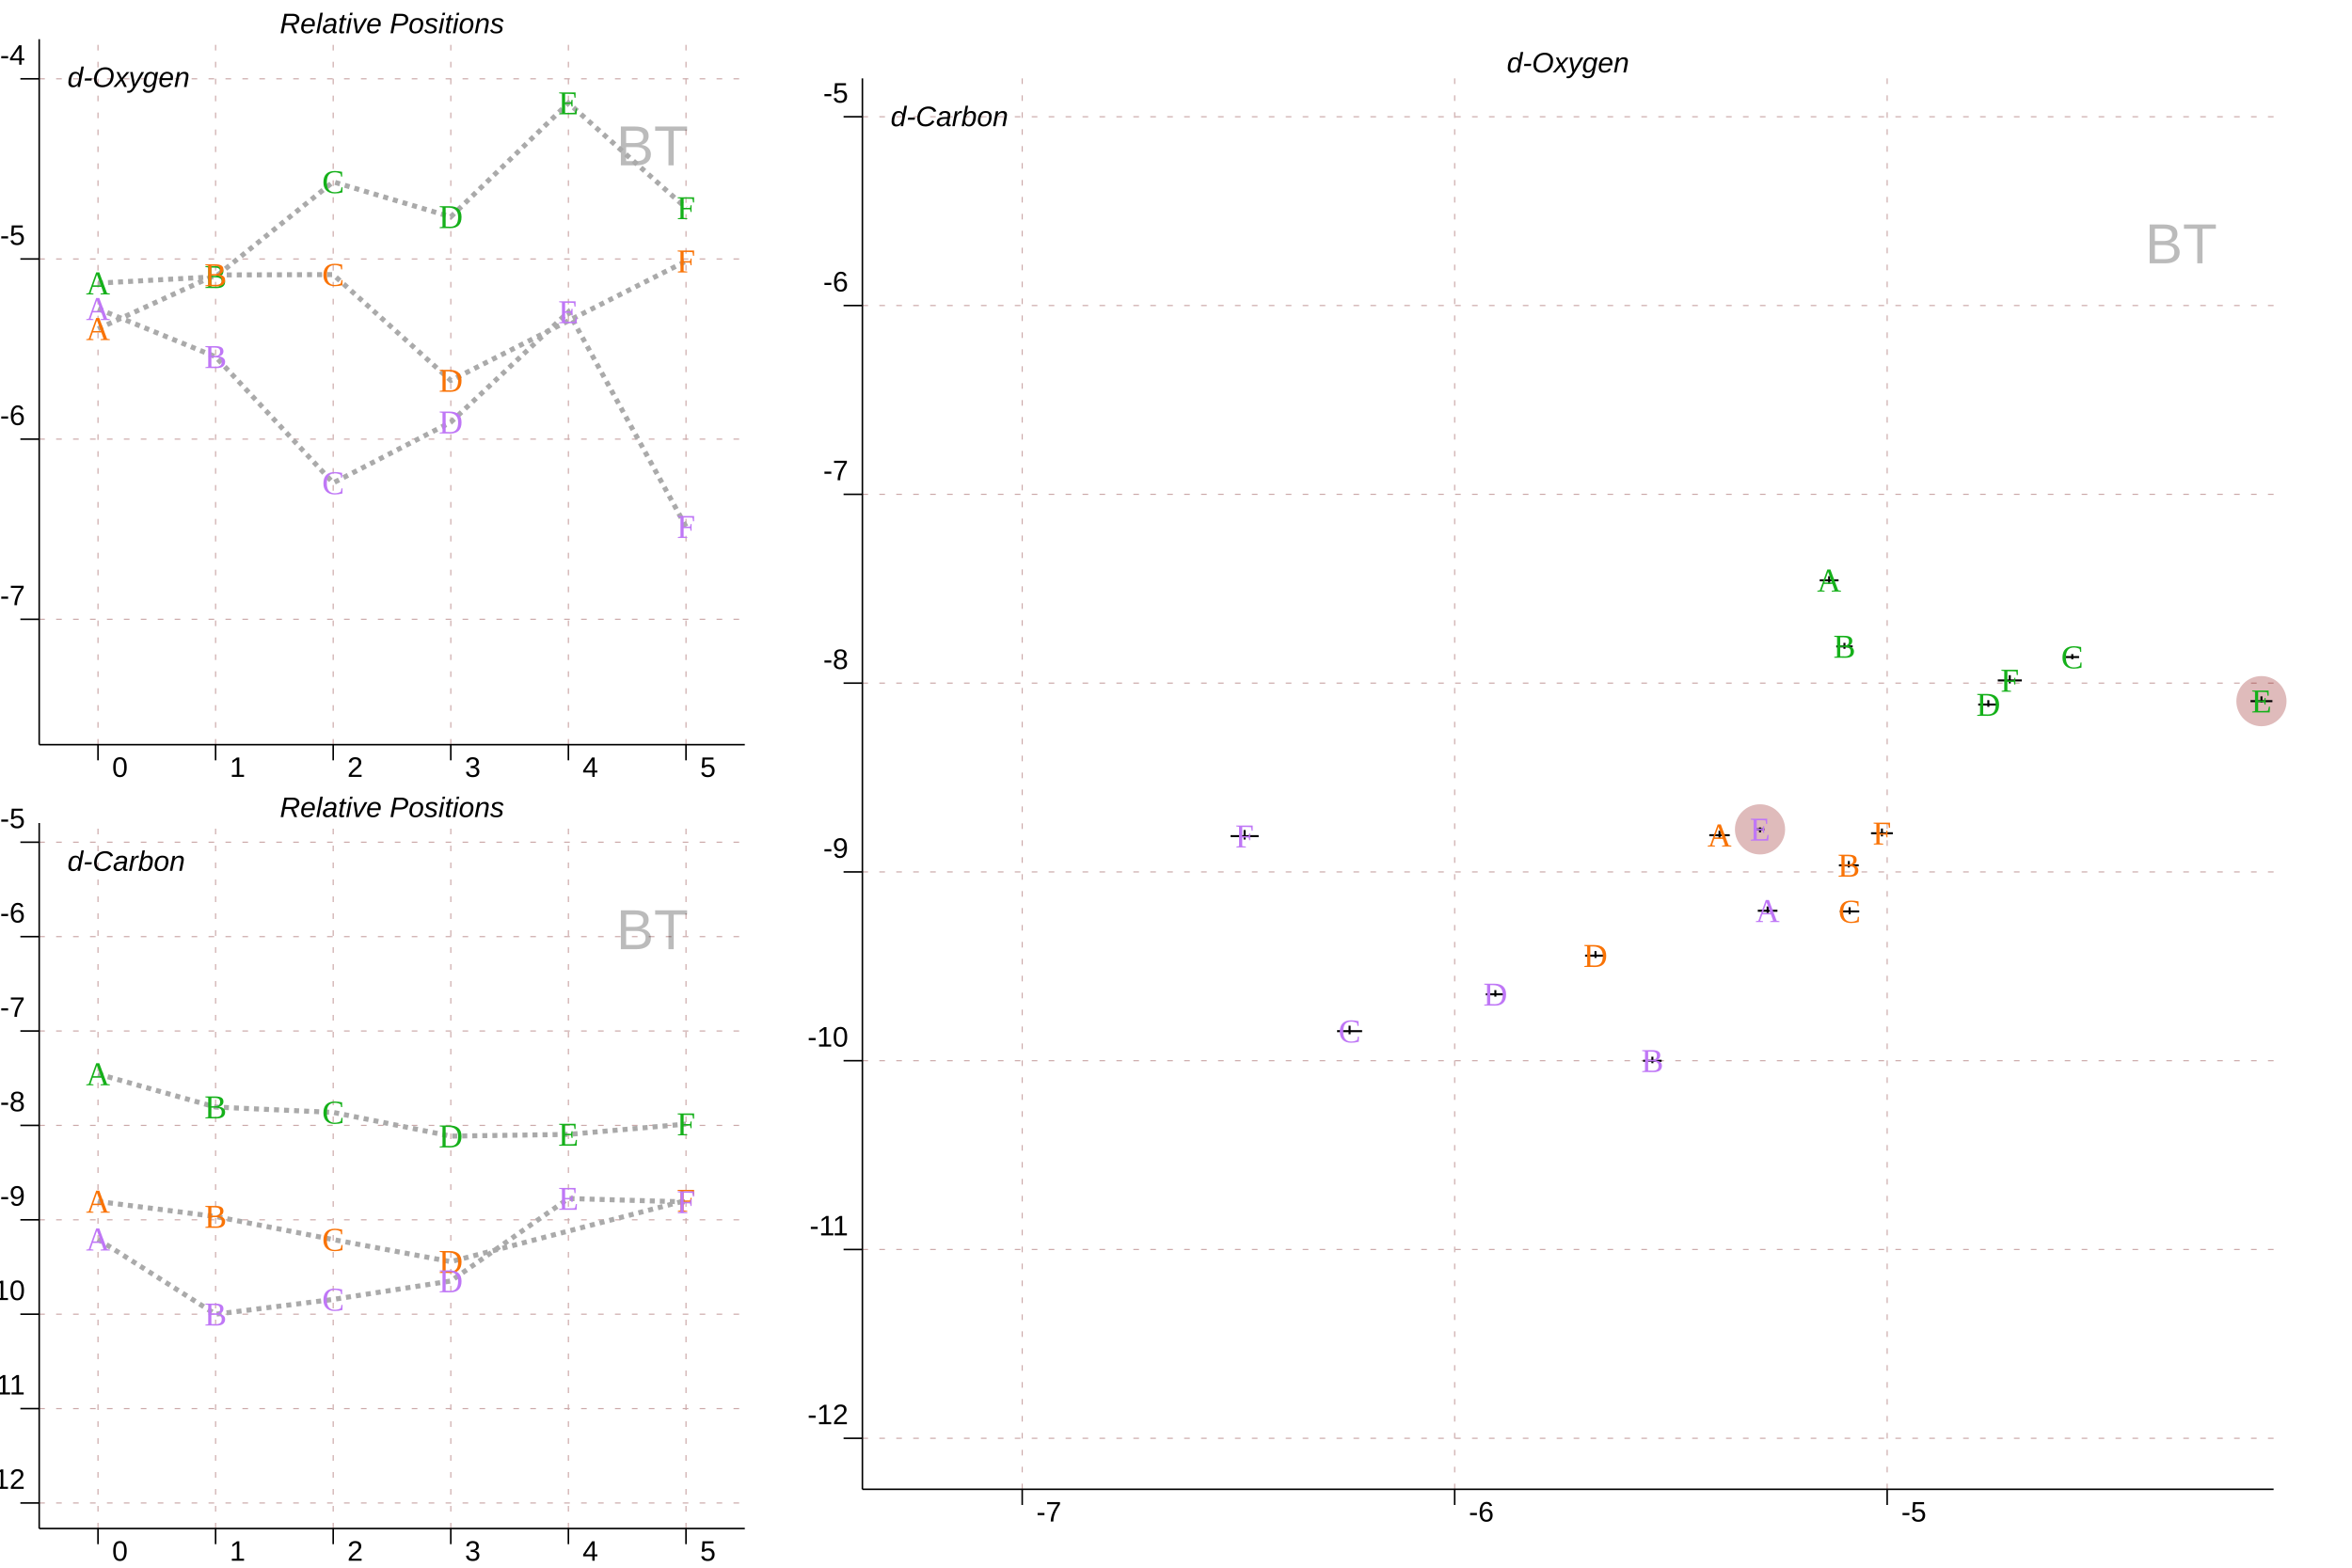
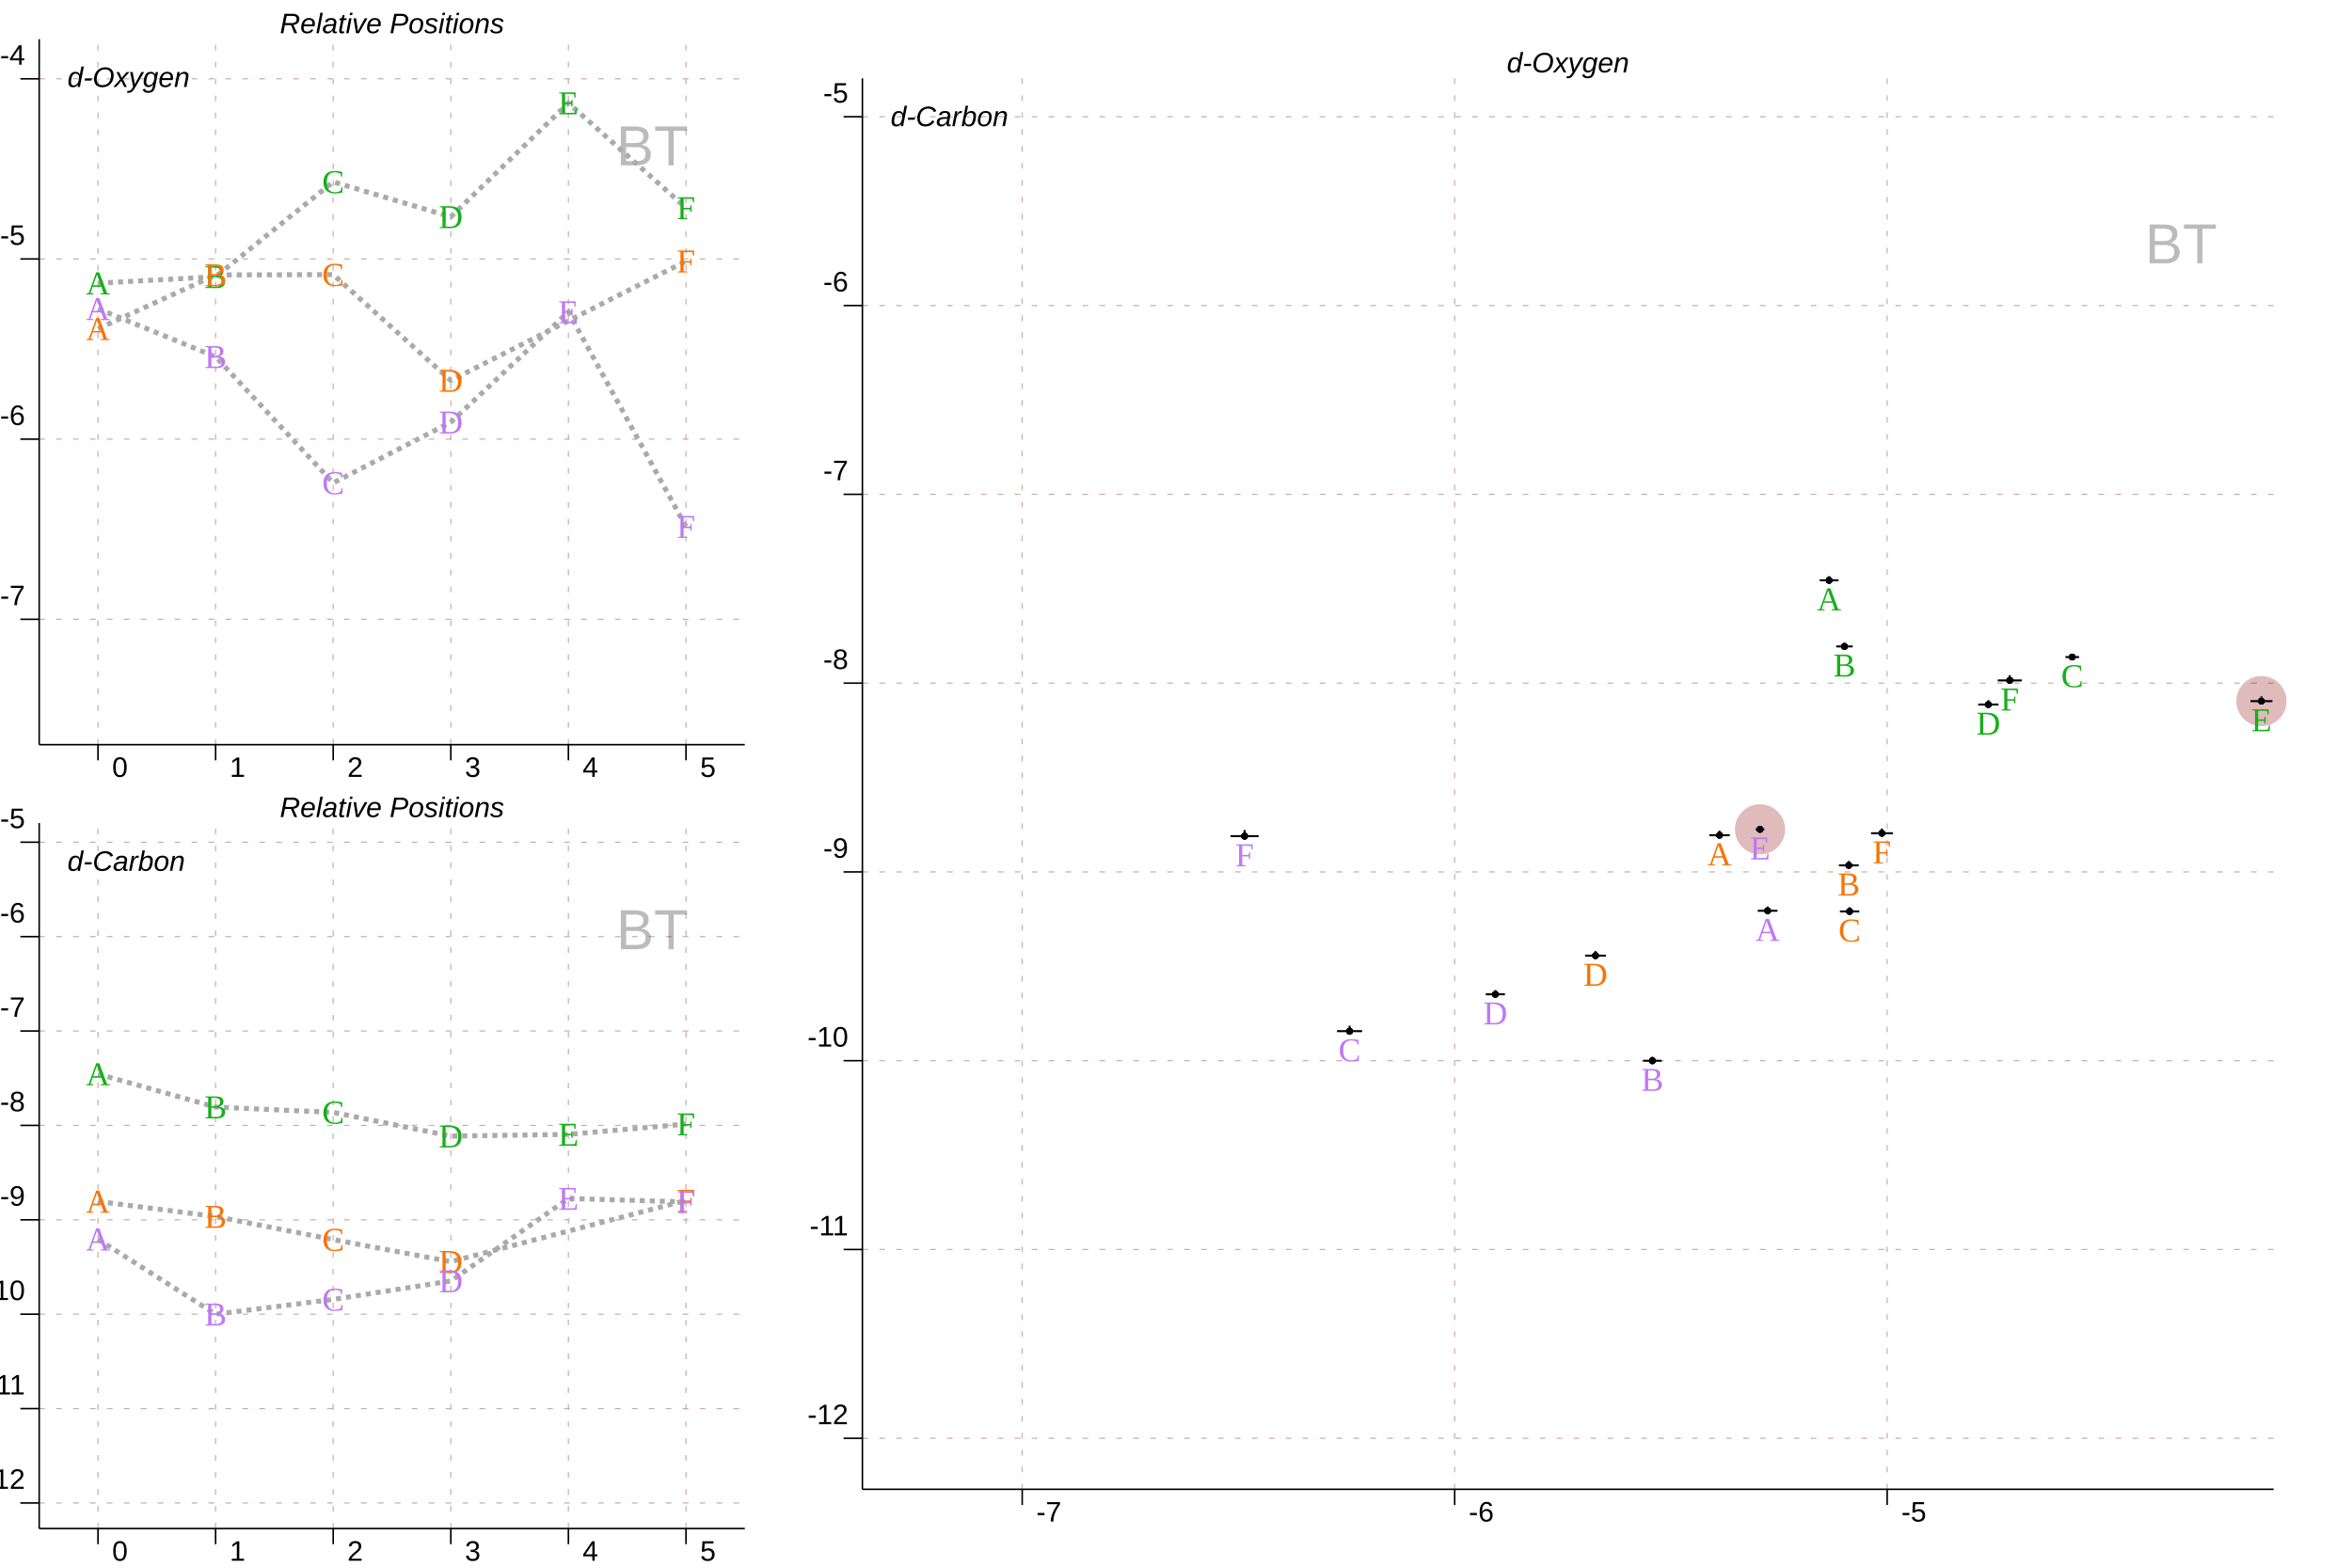
<svg xmlns="http://www.w3.org/2000/svg" height="1000" version="1.1" viewBox="0 0 1500 1000" width="1500">
  <g>
    <g transform="matrix(1.00,0.00,0.00,1.00,0.00,0.00)">
      <g>
        <g transform="matrix(1.00,0.00,0.00,1.00,0.00,0.00)">
          <svg height="1000" version="1.1" viewBox="0 0 500 1000" width="500">
            <g>
              <g transform="matrix(1.00,0.00,0.00,1.00,0.00,0.00)">
                <g>
                  <g transform="matrix(1.00,0.00,0.00,1.00,0.00,0.00)">
                    <svg height="500" version="1.1" viewBox="0 0 500 500" width="500">
                      <g>
                        <g stroke-dasharray="3.6 7.2" stroke-width="0.72" stroke="#caa">
                          <line x1="62.50" x2="62.50" y1="475.00" y2="25.00" />
                          <line x1="137.50" x2="137.50" y1="475.00" y2="25.00" />
                          <line x1="212.50" x2="212.50" y1="475.00" y2="25.00" />
                          <line x1="287.50" x2="287.50" y1="475.00" y2="25.00" />
                          <line x1="362.50" x2="362.50" y1="475.00" y2="25.00" />
                          <line x1="437.50" x2="437.50" y1="475.00" y2="25.00" />
                          <line x1="25.00" x2="475.00" y1="395.03" y2="395.03" />
                          <line x1="25.00" x2="475.00" y1="280.11" y2="280.11" />
                          <line x1="25.00" x2="475.00" y1="165.19" y2="165.19" />
                          <line x1="25.00" x2="475.00" y1="50.27" y2="50.27" />
                        </g>
                        <g>
                          <text dominant-baseline="hanging" dx="-36.0" dy="18.0" fill="#0004" font-family="Arial, sans-serif" font-size="36" stroke="none" text-anchor="end" x="475.00" y="62.50">BT</text>
                        </g>
                        <g>
                          <text dominant-baseline="text-bottom" dy="0" fill="black" font-family="Arial, sans-serif" font-size="18.0" font-style="italic" stroke="none" text-anchor="middle" x="250.00" y="25.00">Relative Positions</text>
                        </g>
                        <g>
                          <text dominant-baseline="hanging" dx="18.0" dy="18.0" fill="black" font-family="Arial, sans-serif" font-size="18.0" font-style="italic" stroke="none" text-anchor="beginning" text-orientation="sideways" x="25.00" y="25.00">d-Oxygen</text>
                        </g>
                        <polyline fill="none" points="62.50,180.61 137.50,176.54 212.50,116.00 287.50,138.30 362.50,65.73 437.50,132.60" stroke-dasharray="3.2 3.2" stroke-width="3.2" stroke="#aaa" />
                        <polyline fill="none" points="62.50,209.74 137.50,175.38 212.50,175.17 287.50,242.70 437.50,166.58" stroke-dasharray="3.2 3.2" stroke-width="3.2" stroke="#aaa" />
                        <polyline fill="none" points="62.50,196.95 137.50,227.57 212.50,308.04 287.50,269.30 362.50,198.98 437.50,335.94" stroke-dasharray="3.2 3.2" stroke-width="3.2" stroke="#aaa" />
                        <g>
                          <text dominant-baseline="central" fill="#15b01a" font-size="21.333" stroke="none" text-anchor="middle" x="62.50" y="180.61">A</text>
                          <text dominant-baseline="central" fill="#15b01a" font-size="21.333" stroke="none" text-anchor="middle" x="137.50" y="176.54">B</text>
                          <text dominant-baseline="central" fill="#15b01a" font-size="21.333" stroke="none" text-anchor="middle" x="212.50" y="116.00">C</text>
                          <text dominant-baseline="central" fill="#15b01a" font-size="21.333" stroke="none" text-anchor="middle" x="287.50" y="138.30">D</text>
                          <text dominant-baseline="central" fill="#15b01a" font-size="21.333" stroke="none" text-anchor="middle" x="362.50" y="65.73">E</text>
                          <text dominant-baseline="central" fill="#15b01a" font-size="21.333" stroke="none" text-anchor="middle" x="437.50" y="132.60">F</text>
                        </g>
                        <g>
                          <text dominant-baseline="central" fill="#f97306" font-size="21.333" stroke="none" text-anchor="middle" x="62.50" y="209.74">A</text>
                          <text dominant-baseline="central" fill="#f97306" font-size="21.333" stroke="none" text-anchor="middle" x="137.50" y="175.38">B</text>
                          <text dominant-baseline="central" fill="#f97306" font-size="21.333" stroke="none" text-anchor="middle" x="212.50" y="175.17">C</text>
                          <text dominant-baseline="central" fill="#f97306" font-size="21.333" stroke="none" text-anchor="middle" x="287.50" y="242.70">D</text>
                          <text dominant-baseline="central" fill="#f97306" font-size="21.333" stroke="none" text-anchor="middle" x="437.50" y="166.58">F</text>
                        </g>
                        <g>
                          <text dominant-baseline="central" fill="#bf77f6" font-size="21.333" stroke="none" text-anchor="middle" x="62.50" y="196.95">A</text>
                          <text dominant-baseline="central" fill="#bf77f6" font-size="21.333" stroke="none" text-anchor="middle" x="137.50" y="227.57">B</text>
                          <text dominant-baseline="central" fill="#bf77f6" font-size="21.333" stroke="none" text-anchor="middle" x="212.50" y="308.04">C</text>
                          <text dominant-baseline="central" fill="#bf77f6" font-size="21.333" stroke="none" text-anchor="middle" x="287.50" y="269.30">D</text>
                          <text dominant-baseline="central" fill="#bf77f6" font-size="21.333" stroke="none" text-anchor="middle" x="362.50" y="198.98">E</text>
                          <text dominant-baseline="central" fill="#bf77f6" font-size="21.333" stroke="none" text-anchor="middle" x="437.50" y="335.94">F</text>
                        </g>
                        <g stroke="black">
                          <line x1="62.50" x2="62.50" y1="475.00" y2="485.00" />
                          <line x1="137.50" x2="137.50" y1="475.00" y2="485.00" />
                          <line x1="212.50" x2="212.50" y1="475.00" y2="485.00" />
                          <line x1="287.50" x2="287.50" y1="475.00" y2="485.00" />
                          <line x1="362.50" x2="362.50" y1="475.00" y2="485.00" />
                          <line x1="437.50" x2="437.50" y1="475.00" y2="485.00" />
                          <g fill="black" font-family="Arial, sans-serif" font-size="18.0" stroke="none" text-anchor="start" transform="translate(9.0 0.0)">
                            <text x="62.50" y="495.57">0</text>
                            <text x="137.50" y="495.57">1</text>
                            <text x="212.50" y="495.57">2</text>
                            <text x="287.50" y="495.57">3</text>
                            <text x="362.50" y="495.57">4</text>
                            <text x="437.50" y="495.57">5</text>
                          </g>
                          <line x1="25.00" x2="475.00" y1="475.00" y2="475.00" />
                        </g>
                        <g stroke="black">
                          <line x1="25.00" x2="13.00" y1="395.03" y2="395.03" />
                          <line x1="25.00" x2="13.00" y1="280.11" y2="280.11" />
                          <line x1="25.00" x2="13.00" y1="165.19" y2="165.19" />
                          <line x1="25.00" x2="13.00" y1="50.27" y2="50.27" />
                          <g fill="black" font-family="Arial, sans-serif" font-size="18.0" stroke="none" text-anchor="end">
                            <text x="16.00" y="386.03">-7</text>
                            <text x="16.00" y="271.11">-6</text>
                            <text x="16.00" y="156.19">-5</text>
                            <text x="16.00" y="41.27">-4</text>
                          </g>
                          <line x1="25.00" x2="25.00" y1="475.00" y2="25.00" />
                        </g>
                      </g>
                    </svg>
                  </g>
                </g>
              </g>
              <g transform="matrix(1.00,0.00,0.00,1.00,0.00,500.00)">
                <g>
                  <g transform="matrix(1.00,0.00,0.00,1.00,0.00,0.00)">
                    <svg height="500" version="1.1" viewBox="0 0 500 500" width="500">
                      <g>
                        <g stroke-dasharray="3.6 7.2" stroke-width="0.72" stroke="#caa">
                          <line x1="62.50" x2="62.50" y1="475.00" y2="25.00" />
                          <line x1="137.50" x2="137.50" y1="475.00" y2="25.00" />
                          <line x1="212.50" x2="212.50" y1="475.00" y2="25.00" />
                          <line x1="287.50" x2="287.50" y1="475.00" y2="25.00" />
                          <line x1="362.50" x2="362.50" y1="475.00" y2="25.00" />
                          <line x1="437.50" x2="437.50" y1="475.00" y2="25.00" />
                          <line x1="25.00" x2="475.00" y1="458.73" y2="458.73" />
                          <line x1="25.00" x2="475.00" y1="398.52" y2="398.52" />
                          <line x1="25.00" x2="475.00" y1="338.30" y2="338.30" />
                          <line x1="25.00" x2="475.00" y1="278.09" y2="278.09" />
                          <line x1="25.00" x2="475.00" y1="217.87" y2="217.87" />
                          <line x1="25.00" x2="475.00" y1="157.66" y2="157.66" />
                          <line x1="25.00" x2="475.00" y1="97.45" y2="97.45" />
                          <line x1="25.00" x2="475.00" y1="37.23" y2="37.23" />
                        </g>
                        <g>
                          <text dominant-baseline="hanging" dx="-36.0" dy="18.0" fill="#0004" font-family="Arial, sans-serif" font-size="36" stroke="none" text-anchor="end" x="475.00" y="62.50">BT</text>
                        </g>
                        <g>
                          <text dominant-baseline="text-bottom" dy="0" fill="black" font-family="Arial, sans-serif" font-size="18.0" font-style="italic" stroke="none" text-anchor="middle" x="250.00" y="25.00">Relative Positions</text>
                        </g>
                        <g>
                          <text dominant-baseline="hanging" dx="18.0" dy="18.0" fill="black" font-family="Arial, sans-serif" font-size="18.0" font-style="italic" stroke="none" text-anchor="beginning" text-orientation="sideways" x="25.00" y="25.00">d-Carbon</text>
                        </g>
                        <polyline fill="none" points="62.50,185.08 137.50,206.18 212.50,209.56 287.50,224.71 362.50,223.62 437.50,217.02" stroke-dasharray="3.2 3.2" stroke-width="3.2" stroke="#aaa" />
                        <polyline fill="none" points="62.50,266.38 137.50,276.00 212.50,290.70 287.50,304.79 437.50,265.76" stroke-dasharray="3.2 3.2" stroke-width="3.2" stroke="#aaa" />
                        <polyline fill="none" points="62.50,290.48 137.50,338.32 212.50,328.88 287.50,317.13 362.50,264.51 437.50,266.68" stroke-dasharray="3.2 3.2" stroke-width="3.2" stroke="#aaa" />
                        <g>
                          <text dominant-baseline="central" fill="#15b01a" font-size="21.333" stroke="none" text-anchor="middle" x="62.50" y="185.08">A</text>
                          <text dominant-baseline="central" fill="#15b01a" font-size="21.333" stroke="none" text-anchor="middle" x="137.50" y="206.18">B</text>
                          <text dominant-baseline="central" fill="#15b01a" font-size="21.333" stroke="none" text-anchor="middle" x="212.50" y="209.56">C</text>
                          <text dominant-baseline="central" fill="#15b01a" font-size="21.333" stroke="none" text-anchor="middle" x="287.50" y="224.71">D</text>
                          <text dominant-baseline="central" fill="#15b01a" font-size="21.333" stroke="none" text-anchor="middle" x="362.50" y="223.62">E</text>
                          <text dominant-baseline="central" fill="#15b01a" font-size="21.333" stroke="none" text-anchor="middle" x="437.50" y="217.02">F</text>
                        </g>
                        <g>
                          <text dominant-baseline="central" fill="#f97306" font-size="21.333" stroke="none" text-anchor="middle" x="62.50" y="266.38">A</text>
                          <text dominant-baseline="central" fill="#f97306" font-size="21.333" stroke="none" text-anchor="middle" x="137.50" y="276.00">B</text>
                          <text dominant-baseline="central" fill="#f97306" font-size="21.333" stroke="none" text-anchor="middle" x="212.50" y="290.70">C</text>
                          <text dominant-baseline="central" fill="#f97306" font-size="21.333" stroke="none" text-anchor="middle" x="287.50" y="304.79">D</text>
                          <text dominant-baseline="central" fill="#f97306" font-size="21.333" stroke="none" text-anchor="middle" x="437.50" y="265.76">F</text>
                        </g>
                        <g>
                          <text dominant-baseline="central" fill="#bf77f6" font-size="21.333" stroke="none" text-anchor="middle" x="62.50" y="290.48">A</text>
                          <text dominant-baseline="central" fill="#bf77f6" font-size="21.333" stroke="none" text-anchor="middle" x="137.50" y="338.32">B</text>
                          <text dominant-baseline="central" fill="#bf77f6" font-size="21.333" stroke="none" text-anchor="middle" x="212.50" y="328.88">C</text>
                          <text dominant-baseline="central" fill="#bf77f6" font-size="21.333" stroke="none" text-anchor="middle" x="287.50" y="317.13">D</text>
                          <text dominant-baseline="central" fill="#bf77f6" font-size="21.333" stroke="none" text-anchor="middle" x="362.50" y="264.51">E</text>
                          <text dominant-baseline="central" fill="#bf77f6" font-size="21.333" stroke="none" text-anchor="middle" x="437.50" y="266.68">F</text>
                        </g>
                        <g stroke="black">
                          <line x1="62.50" x2="62.50" y1="475.00" y2="485.00" />
                          <line x1="137.50" x2="137.50" y1="475.00" y2="485.00" />
                          <line x1="212.50" x2="212.50" y1="475.00" y2="485.00" />
                          <line x1="287.50" x2="287.50" y1="475.00" y2="485.00" />
                          <line x1="362.50" x2="362.50" y1="475.00" y2="485.00" />
                          <line x1="437.50" x2="437.50" y1="475.00" y2="485.00" />
                          <g fill="black" font-family="Arial, sans-serif" font-size="18.0" stroke="none" text-anchor="start" transform="translate(9.0 0.0)">
                            <text x="62.50" y="495.57">0</text>
                            <text x="137.50" y="495.57">1</text>
                            <text x="212.50" y="495.57">2</text>
                            <text x="287.50" y="495.57">3</text>
                            <text x="362.50" y="495.57">4</text>
                            <text x="437.50" y="495.57">5</text>
                          </g>
                          <line x1="25.00" x2="475.00" y1="475.00" y2="475.00" />
                        </g>
                        <g stroke="black">
                          <line x1="25.00" x2="13.00" y1="458.73" y2="458.73" />
                          <line x1="25.00" x2="13.00" y1="398.52" y2="398.52" />
                          <line x1="25.00" x2="13.00" y1="338.30" y2="338.30" />
                          <line x1="25.00" x2="13.00" y1="278.09" y2="278.09" />
                          <line x1="25.00" x2="13.00" y1="217.87" y2="217.87" />
                          <line x1="25.00" x2="13.00" y1="157.66" y2="157.66" />
                          <line x1="25.00" x2="13.00" y1="97.45" y2="97.45" />
                          <line x1="25.00" x2="13.00" y1="37.23" y2="37.23" />
                          <g fill="black" font-family="Arial, sans-serif" font-size="18.0" stroke="none" text-anchor="end">
                            <text x="16.00" y="449.73">-12</text>
                            <text x="16.00" y="389.52">-11</text>
                            <text x="16.00" y="329.30">-10</text>
                            <text x="16.00" y="269.09">-9</text>
                            <text x="16.00" y="208.87">-8</text>
                            <text x="16.00" y="148.66">-7</text>
                            <text x="16.00" y="88.45">-6</text>
                            <text x="16.00" y="28.23">-5</text>
                          </g>
                          <line x1="25.00" x2="25.00" y1="475.00" y2="25.00" />
                        </g>
                      </g>
                    </svg>
                  </g>
                </g>
              </g>
            </g>
          </svg>
        </g>
        <g transform="matrix(1.00,0.00,0.00,1.00,500.00,0.00)">
          <svg height="1000" version="1.1" viewBox="0 0 1000 1000" width="1000">
            <g>
              <g stroke-dasharray="3.6 7.2" stroke-width="0.72" stroke="#caa">
                <line x1="151.92" x2="151.92" y1="950.00" y2="50.00" />
                <line x1="427.73" x2="427.73" y1="950.00" y2="50.00" />
                <line x1="703.55" x2="703.55" y1="950.00" y2="50.00" />
                <line x1="50.00" x2="950.00" y1="917.46" y2="917.46" />
                <line x1="50.00" x2="950.00" y1="797.03" y2="797.03" />
                <line x1="50.00" x2="950.00" y1="676.60" y2="676.60" />
                <line x1="50.00" x2="950.00" y1="556.18" y2="556.18" />
                <line x1="50.00" x2="950.00" y1="435.75" y2="435.75" />
                <line x1="50.00" x2="950.00" y1="315.32" y2="315.32" />
                <line x1="50.00" x2="950.00" y1="194.89" y2="194.89" />
                <line x1="50.00" x2="950.00" y1="74.47" y2="74.47" />
              </g>
              <g>
                <text dominant-baseline="hanging" dx="-36.0" dy="18.0" fill="#0004" font-family="Arial, sans-serif" font-size="36" stroke="none" text-anchor="end" x="950.00" y="125.00">BT</text>
              </g>
              <g>
                <text dominant-baseline="text-bottom" dy="0" fill="black" font-family="Arial, sans-serif" font-size="18.0" font-style="italic" stroke="none" text-anchor="middle" x="500.00" y="50.00">d-Oxygen</text>
              </g>
              <g>
                <text dominant-baseline="hanging" dx="18.0" dy="18.0" fill="black" font-family="Arial, sans-serif" font-size="18.0" font-style="italic" stroke="none" text-anchor="beginning" text-orientation="sideways" x="50.00" y="50.00">d-Carbon</text>
              </g>
              <g>
                <circle cx="942.25" cy="447.25" fill="#8004" r="16.0" />
              </g>
              <g>
</g>
              <g>
                <circle cx="622.46" cy="529.03" fill="#8004" r="16.0" />
              </g>
+               <g>
+                 <circle cx="666.54" cy="370.16" fill="black" r="2.133" />
+                 <circle cx="676.31" cy="412.35" fill="black" r="2.133" />
+                 <circle cx="768.08" cy="449.42" fill="black" r="2.133" />
+                 <circle cx="781.75" cy="434.03" fill="black" r="2.133" />
+                 <circle cx="821.60" cy="419.13" fill="black" r="2.133" />
+                 <circle cx="942.25" cy="447.25" fill="black" r="2.133" />
+               </g>
              <polyline fill="none" points="660.54,370.16 672.54,370.16" stroke-width="1.28" stroke="black" />
              <polyline fill="none" points="666.54,372.41 666.54,367.54" stroke-width="1.28" stroke="black" />
+               <g>
+                 <circle cx="666.54" cy="370.16" fill="black" r="2.133" />
+                 <circle cx="676.31" cy="412.35" fill="black" r="2.133" />
+                 <circle cx="768.08" cy="449.42" fill="black" r="2.133" />
+                 <circle cx="781.75" cy="434.03" fill="black" r="2.133" />
+                 <circle cx="821.60" cy="419.13" fill="black" r="2.133" />
+                 <circle cx="942.25" cy="447.25" fill="black" r="2.133" />
+               </g>
              <polyline fill="none" points="671.08,412.35 681.55,412.35" stroke-width="1.28" stroke="black" />
              <polyline fill="none" points="676.31,413.87 676.31,410.07" stroke-width="1.28" stroke="black" />
+               <g>
+                 <circle cx="666.54" cy="370.16" fill="black" r="2.133" />
+                 <circle cx="676.31" cy="412.35" fill="black" r="2.133" />
+                 <circle cx="768.08" cy="449.42" fill="black" r="2.133" />
+                 <circle cx="781.75" cy="434.03" fill="black" r="2.133" />
+                 <circle cx="821.60" cy="419.13" fill="black" r="2.133" />
+                 <circle cx="942.25" cy="447.25" fill="black" r="2.133" />
+               </g>
              <polyline fill="none" points="935.26,447.25 949.24,447.25" stroke-width="1.28" stroke="black" />
              <polyline fill="none" points="942.25,448.10 942.25,444.20" stroke-width="1.28" stroke="black" />
+               <g>
+                 <circle cx="666.54" cy="370.16" fill="black" r="2.133" />
+                 <circle cx="676.31" cy="412.35" fill="black" r="2.133" />
+                 <circle cx="768.08" cy="449.42" fill="black" r="2.133" />
+                 <circle cx="781.75" cy="434.03" fill="black" r="2.133" />
+                 <circle cx="821.60" cy="419.13" fill="black" r="2.133" />
+                 <circle cx="942.25" cy="447.25" fill="black" r="2.133" />
+               </g>
              <polyline fill="none" points="817.24,419.13 825.97,419.13" stroke-width="1.28" stroke="black" />
              <polyline fill="none" points="821.60,420.55 821.60,417.22" stroke-width="1.28" stroke="black" />
+               <g>
+                 <circle cx="666.54" cy="370.16" fill="black" r="2.133" />
+                 <circle cx="676.31" cy="412.35" fill="black" r="2.133" />
+                 <circle cx="768.08" cy="449.42" fill="black" r="2.133" />
+                 <circle cx="781.75" cy="434.03" fill="black" r="2.133" />
+                 <circle cx="821.60" cy="419.13" fill="black" r="2.133" />
+                 <circle cx="942.25" cy="447.25" fill="black" r="2.133" />
+               </g>
              <polyline fill="none" points="761.62,449.42 774.53,449.42" stroke-width="1.28" stroke="black" />
              <polyline fill="none" points="768.08,450.88 768.08,446.60" stroke-width="1.28" stroke="black" />
+               <g>
+                 <circle cx="666.54" cy="370.16" fill="black" r="2.133" />
+                 <circle cx="676.31" cy="412.35" fill="black" r="2.133" />
+                 <circle cx="768.08" cy="449.42" fill="black" r="2.133" />
+                 <circle cx="781.75" cy="434.03" fill="black" r="2.133" />
+                 <circle cx="821.60" cy="419.13" fill="black" r="2.133" />
+                 <circle cx="942.25" cy="447.25" fill="black" r="2.133" />
+               </g>
              <polyline fill="none" points="774.09,434.03 789.42,434.03" stroke-width="1.28" stroke="black" />
              <polyline fill="none" points="781.75,435.98 781.75,430.69" stroke-width="1.28" stroke="black" />
+               <g>
+                 <circle cx="517.53" cy="609.59" fill="black" r="2.133" />
+                 <circle cx="596.63" cy="532.77" fill="black" r="2.133" />
+                 <circle cx="679.09" cy="551.99" fill="black" r="2.133" />
+                 <circle cx="679.59" cy="581.39" fill="black" r="2.133" />
+                 <circle cx="700.21" cy="531.52" fill="black" r="2.133" />
+               </g>
              <polyline fill="none" points="672.78,551.99 685.41,551.99" stroke-width="1.28" stroke="black" />
              <polyline fill="none" points="679.09,553.36 679.09,549.24" stroke-width="1.28" stroke="black" />
+               <g>
+                 <circle cx="517.53" cy="609.59" fill="black" r="2.133" />
+                 <circle cx="596.63" cy="532.77" fill="black" r="2.133" />
+                 <circle cx="679.09" cy="551.99" fill="black" r="2.133" />
+                 <circle cx="679.59" cy="581.39" fill="black" r="2.133" />
+                 <circle cx="700.21" cy="531.52" fill="black" r="2.133" />
+               </g>
              <polyline fill="none" points="693.26,531.52 707.16,531.52" stroke-width="1.28" stroke="black" />
              <polyline fill="none" points="700.21,533.52 700.21,528.49" stroke-width="1.28" stroke="black" />
+               <g>
+                 <circle cx="517.53" cy="609.59" fill="black" r="2.133" />
+                 <circle cx="596.63" cy="532.77" fill="black" r="2.133" />
+                 <circle cx="679.09" cy="551.99" fill="black" r="2.133" />
+                 <circle cx="679.59" cy="581.39" fill="black" r="2.133" />
+                 <circle cx="700.21" cy="531.52" fill="black" r="2.133" />
+               </g>
              <polyline fill="none" points="590.11,532.77 603.15,532.77" stroke-width="1.28" stroke="black" />
              <polyline fill="none" points="596.63,534.66 596.63,529.92" stroke-width="1.28" stroke="black" />
+               <g>
+                 <circle cx="517.53" cy="609.59" fill="black" r="2.133" />
+                 <circle cx="596.63" cy="532.77" fill="black" r="2.133" />
+                 <circle cx="679.09" cy="551.99" fill="black" r="2.133" />
+                 <circle cx="679.59" cy="581.39" fill="black" r="2.133" />
+                 <circle cx="700.21" cy="531.52" fill="black" r="2.133" />
+               </g>
              <polyline fill="none" points="673.43,581.39 685.75,581.39" stroke-width="1.28" stroke="black" />
              <polyline fill="none" points="679.59,583.22 679.59,578.71" stroke-width="1.28" stroke="black" />
+               <g>
+                 <circle cx="517.53" cy="609.59" fill="black" r="2.133" />
+                 <circle cx="596.63" cy="532.77" fill="black" r="2.133" />
+                 <circle cx="679.09" cy="551.99" fill="black" r="2.133" />
+                 <circle cx="679.59" cy="581.39" fill="black" r="2.133" />
+                 <circle cx="700.21" cy="531.52" fill="black" r="2.133" />
+               </g>
              <polyline fill="none" points="510.90,609.59 524.15,609.59" stroke-width="1.28" stroke="black" />
              <polyline fill="none" points="517.53,611.07 517.53,606.69" stroke-width="1.28" stroke="black" />
+               <g>
+                 <circle cx="293.75" cy="533.36" fill="black" r="2.133" />
+                 <circle cx="360.71" cy="657.76" fill="black" r="2.133" />
+                 <circle cx="453.68" cy="634.25" fill="black" r="2.133" />
+                 <circle cx="553.82" cy="676.64" fill="black" r="2.133" />
+                 <circle cx="622.46" cy="529.03" fill="black" r="2.133" />
+                 <circle cx="627.31" cy="580.96" fill="black" r="2.133" />
+               </g>
              <polyline fill="none" points="619.70,529.03 625.21,529.03" stroke-width="1.28" stroke="black" />
              <polyline fill="none" points="622.46,530.94 622.46,527.82" stroke-width="1.28" stroke="black" />
+               <g>
+                 <circle cx="293.75" cy="533.36" fill="black" r="2.133" />
+                 <circle cx="360.71" cy="657.76" fill="black" r="2.133" />
+                 <circle cx="453.68" cy="634.25" fill="black" r="2.133" />
+                 <circle cx="553.82" cy="676.64" fill="black" r="2.133" />
+                 <circle cx="622.46" cy="529.03" fill="black" r="2.133" />
+                 <circle cx="627.31" cy="580.96" fill="black" r="2.133" />
+               </g>
              <polyline fill="none" points="621.04,580.96 633.58,580.96" stroke-width="1.28" stroke="black" />
              <polyline fill="none" points="627.31,582.50 627.31,578.22" stroke-width="1.28" stroke="black" />
+               <g>
+                 <circle cx="293.75" cy="533.36" fill="black" r="2.133" />
+                 <circle cx="360.71" cy="657.76" fill="black" r="2.133" />
+                 <circle cx="453.68" cy="634.25" fill="black" r="2.133" />
+                 <circle cx="553.82" cy="676.64" fill="black" r="2.133" />
+                 <circle cx="622.46" cy="529.03" fill="black" r="2.133" />
+                 <circle cx="627.31" cy="580.96" fill="black" r="2.133" />
+               </g>
              <polyline fill="none" points="547.92,676.64 559.73,676.64" stroke-width="1.28" stroke="black" />
              <polyline fill="none" points="553.82,678.18 553.82,674.06" stroke-width="1.28" stroke="black" />
+               <g>
+                 <circle cx="293.75" cy="533.36" fill="black" r="2.133" />
+                 <circle cx="360.71" cy="657.76" fill="black" r="2.133" />
+                 <circle cx="453.68" cy="634.25" fill="black" r="2.133" />
+                 <circle cx="553.82" cy="676.64" fill="black" r="2.133" />
+                 <circle cx="622.46" cy="529.03" fill="black" r="2.133" />
+                 <circle cx="627.31" cy="580.96" fill="black" r="2.133" />
+               </g>
              <polyline fill="none" points="352.72,657.76 368.70,657.76" stroke-width="1.28" stroke="black" />
              <polyline fill="none" points="360.71,659.74 360.71,654.27" stroke-width="1.28" stroke="black" />
+               <g>
+                 <circle cx="293.75" cy="533.36" fill="black" r="2.133" />
+                 <circle cx="360.71" cy="657.76" fill="black" r="2.133" />
+                 <circle cx="453.68" cy="634.25" fill="black" r="2.133" />
+                 <circle cx="553.82" cy="676.64" fill="black" r="2.133" />
+                 <circle cx="622.46" cy="529.03" fill="black" r="2.133" />
+                 <circle cx="627.31" cy="580.96" fill="black" r="2.133" />
+               </g>
              <polyline fill="none" points="447.56,634.25 459.79,634.25" stroke-width="1.28" stroke="black" />
              <polyline fill="none" points="453.68,635.75 453.68,631.58" stroke-width="1.28" stroke="black" />
+               <g>
+                 <circle cx="293.75" cy="533.36" fill="black" r="2.133" />
+                 <circle cx="360.71" cy="657.76" fill="black" r="2.133" />
+                 <circle cx="453.68" cy="634.25" fill="black" r="2.133" />
+                 <circle cx="553.82" cy="676.64" fill="black" r="2.133" />
+                 <circle cx="622.46" cy="529.03" fill="black" r="2.133" />
+                 <circle cx="627.31" cy="580.96" fill="black" r="2.133" />
+               </g>
              <polyline fill="none" points="284.80,533.36 302.70,533.36" stroke-width="1.28" stroke="black" />
              <polyline fill="none" points="293.75,535.51 293.75,529.45" stroke-width="1.28" stroke="black" />
              <g>
-                 <text dominant-baseline="central" fill="#15b01a" font-size="21.333" stroke="none" text-anchor="middle" x="666.54" y="370.16">A</text>
-                 <text dominant-baseline="central" fill="#15b01a" font-size="21.333" stroke="none" text-anchor="middle" x="676.31" y="412.35">B</text>
-                 <text dominant-baseline="central" fill="#15b01a" font-size="21.333" stroke="none" text-anchor="middle" x="768.08" y="449.42">D</text>
-                 <text dominant-baseline="central" fill="#15b01a" font-size="21.333" stroke="none" text-anchor="middle" x="781.75" y="434.03">F</text>
-                 <text dominant-baseline="central" fill="#15b01a" font-size="21.333" stroke="none" text-anchor="middle" x="821.60" y="419.13">C</text>
+                 <text dominant-baseline="central" dy="12" fill="#15b01a" font-size="21.333" stroke="none" text-anchor="middle" x="666.54" y="370.16">A</text>
+                 <text dominant-baseline="central" dy="12" fill="#15b01a" font-size="21.333" stroke="none" text-anchor="middle" x="676.31" y="412.35">B</text>
+                 <text dominant-baseline="central" dy="12" fill="#15b01a" font-size="21.333" stroke="none" text-anchor="middle" x="768.08" y="449.42">D</text>
+                 <text dominant-baseline="central" dy="12" fill="#15b01a" font-size="21.333" stroke="none" text-anchor="middle" x="781.75" y="434.03">F</text>
+                 <text dominant-baseline="central" dy="12" fill="#15b01a" font-size="21.333" stroke="none" text-anchor="middle" x="821.60" y="419.13">C</text>
                <g>
-                   <text dominant-baseline="central" fill="#15b01a" font-size="21.333" stroke="none" text-anchor="middle" tooltip="Sample seems to have air (or issue with needle)" x="942.25" y="447.25">E</text>
-                 </g>
-               </g>
-               <g>
-                 <text dominant-baseline="central" fill="#f97306" font-size="21.333" stroke="none" text-anchor="middle" x="517.53" y="609.59">D</text>
-                 <text dominant-baseline="central" fill="#f97306" font-size="21.333" stroke="none" text-anchor="middle" x="596.63" y="532.77">A</text>
-                 <text dominant-baseline="central" fill="#f97306" font-size="21.333" stroke="none" text-anchor="middle" x="679.09" y="551.99">B</text>
-                 <text dominant-baseline="central" fill="#f97306" font-size="21.333" stroke="none" text-anchor="middle" x="679.59" y="581.39">C</text>
-                 <text dominant-baseline="central" fill="#f97306" font-size="21.333" stroke="none" text-anchor="middle" x="700.21" y="531.52">F</text>
-               </g>
-               <g>
-                 <text dominant-baseline="central" fill="#bf77f6" font-size="21.333" stroke="none" text-anchor="middle" x="293.75" y="533.36">F</text>
-                 <text dominant-baseline="central" fill="#bf77f6" font-size="21.333" stroke="none" text-anchor="middle" x="360.71" y="657.76">C</text>
-                 <text dominant-baseline="central" fill="#bf77f6" font-size="21.333" stroke="none" text-anchor="middle" x="453.68" y="634.25">D</text>
-                 <text dominant-baseline="central" fill="#bf77f6" font-size="21.333" stroke="none" text-anchor="middle" x="553.82" y="676.64">B</text>
+                   <text dominant-baseline="central" dy="12" fill="#15b01a" font-size="21.333" stroke="none" text-anchor="middle" tooltip="Sample seems to have air (or issue with needle)" x="942.25" y="447.25">E</text>
+                 </g>
+               </g>
+               <g>
+                 <text dominant-baseline="central" dy="12" fill="#f97306" font-size="21.333" stroke="none" text-anchor="middle" x="517.53" y="609.59">D</text>
+                 <text dominant-baseline="central" dy="12" fill="#f97306" font-size="21.333" stroke="none" text-anchor="middle" x="596.63" y="532.77">A</text>
+                 <text dominant-baseline="central" dy="12" fill="#f97306" font-size="21.333" stroke="none" text-anchor="middle" x="679.09" y="551.99">B</text>
+                 <text dominant-baseline="central" dy="12" fill="#f97306" font-size="21.333" stroke="none" text-anchor="middle" x="679.59" y="581.39">C</text>
+                 <text dominant-baseline="central" dy="12" fill="#f97306" font-size="21.333" stroke="none" text-anchor="middle" x="700.21" y="531.52">F</text>
+               </g>
+               <g>
+                 <text dominant-baseline="central" dy="12" fill="#bf77f6" font-size="21.333" stroke="none" text-anchor="middle" x="293.75" y="533.36">F</text>
+                 <text dominant-baseline="central" dy="12" fill="#bf77f6" font-size="21.333" stroke="none" text-anchor="middle" x="360.71" y="657.76">C</text>
+                 <text dominant-baseline="central" dy="12" fill="#bf77f6" font-size="21.333" stroke="none" text-anchor="middle" x="453.68" y="634.25">D</text>
+                 <text dominant-baseline="central" dy="12" fill="#bf77f6" font-size="21.333" stroke="none" text-anchor="middle" x="553.82" y="676.64">B</text>
                <g>
-                   <text dominant-baseline="central" fill="#bf77f6" font-size="21.333" stroke="none" text-anchor="middle" tooltip="Air? Weird values" x="622.46" y="529.03">E</text>
-                 </g>
-                 <text dominant-baseline="central" fill="#bf77f6" font-size="21.333" stroke="none" text-anchor="middle" x="627.31" y="580.96">A</text>
+                   <text dominant-baseline="central" dy="12" fill="#bf77f6" font-size="21.333" stroke="none" text-anchor="middle" tooltip="Air? Weird values" x="622.46" y="529.03">E</text>
+                 </g>
+                 <text dominant-baseline="central" dy="12" fill="#bf77f6" font-size="21.333" stroke="none" text-anchor="middle" x="627.31" y="580.96">A</text>
              </g>
              <g stroke="black">
                <line x1="151.92" x2="151.92" y1="950.00" y2="960.00" />
                <line x1="427.73" x2="427.73" y1="950.00" y2="960.00" />
                <line x1="703.55" x2="703.55" y1="950.00" y2="960.00" />
                <g fill="black" font-family="Arial, sans-serif" font-size="18.0" stroke="none" text-anchor="start" transform="translate(9.0 0.0)">
                  <text x="151.92" y="970.57">-7</text>
                  <text x="427.73" y="970.57">-6</text>
                  <text x="703.55" y="970.57">-5</text>
                </g>
                <line x1="50.00" x2="950.00" y1="950.00" y2="950.00" />
              </g>
              <g stroke="black">
                <line x1="50.00" x2="38.00" y1="917.46" y2="917.46" />
                <line x1="50.00" x2="38.00" y1="797.03" y2="797.03" />
                <line x1="50.00" x2="38.00" y1="676.60" y2="676.60" />
                <line x1="50.00" x2="38.00" y1="556.18" y2="556.18" />
                <line x1="50.00" x2="38.00" y1="435.75" y2="435.75" />
                <line x1="50.00" x2="38.00" y1="315.32" y2="315.32" />
                <line x1="50.00" x2="38.00" y1="194.89" y2="194.89" />
                <line x1="50.00" x2="38.00" y1="74.47" y2="74.47" />
                <g fill="black" font-family="Arial, sans-serif" font-size="18.0" stroke="none" text-anchor="end">
                  <text x="41.00" y="908.46">-12</text>
                  <text x="41.00" y="788.03">-11</text>
                  <text x="41.00" y="667.60">-10</text>
                  <text x="41.00" y="547.18">-9</text>
                  <text x="41.00" y="426.75">-8</text>
                  <text x="41.00" y="306.32">-7</text>
                  <text x="41.00" y="185.89">-6</text>
                  <text x="41.00" y="65.47">-5</text>
                </g>
                <line x1="50.00" x2="50.00" y1="950.00" y2="50.00" />
              </g>
            </g>
          </svg>
        </g>
      </g>
    </g>
  </g>
</svg>
